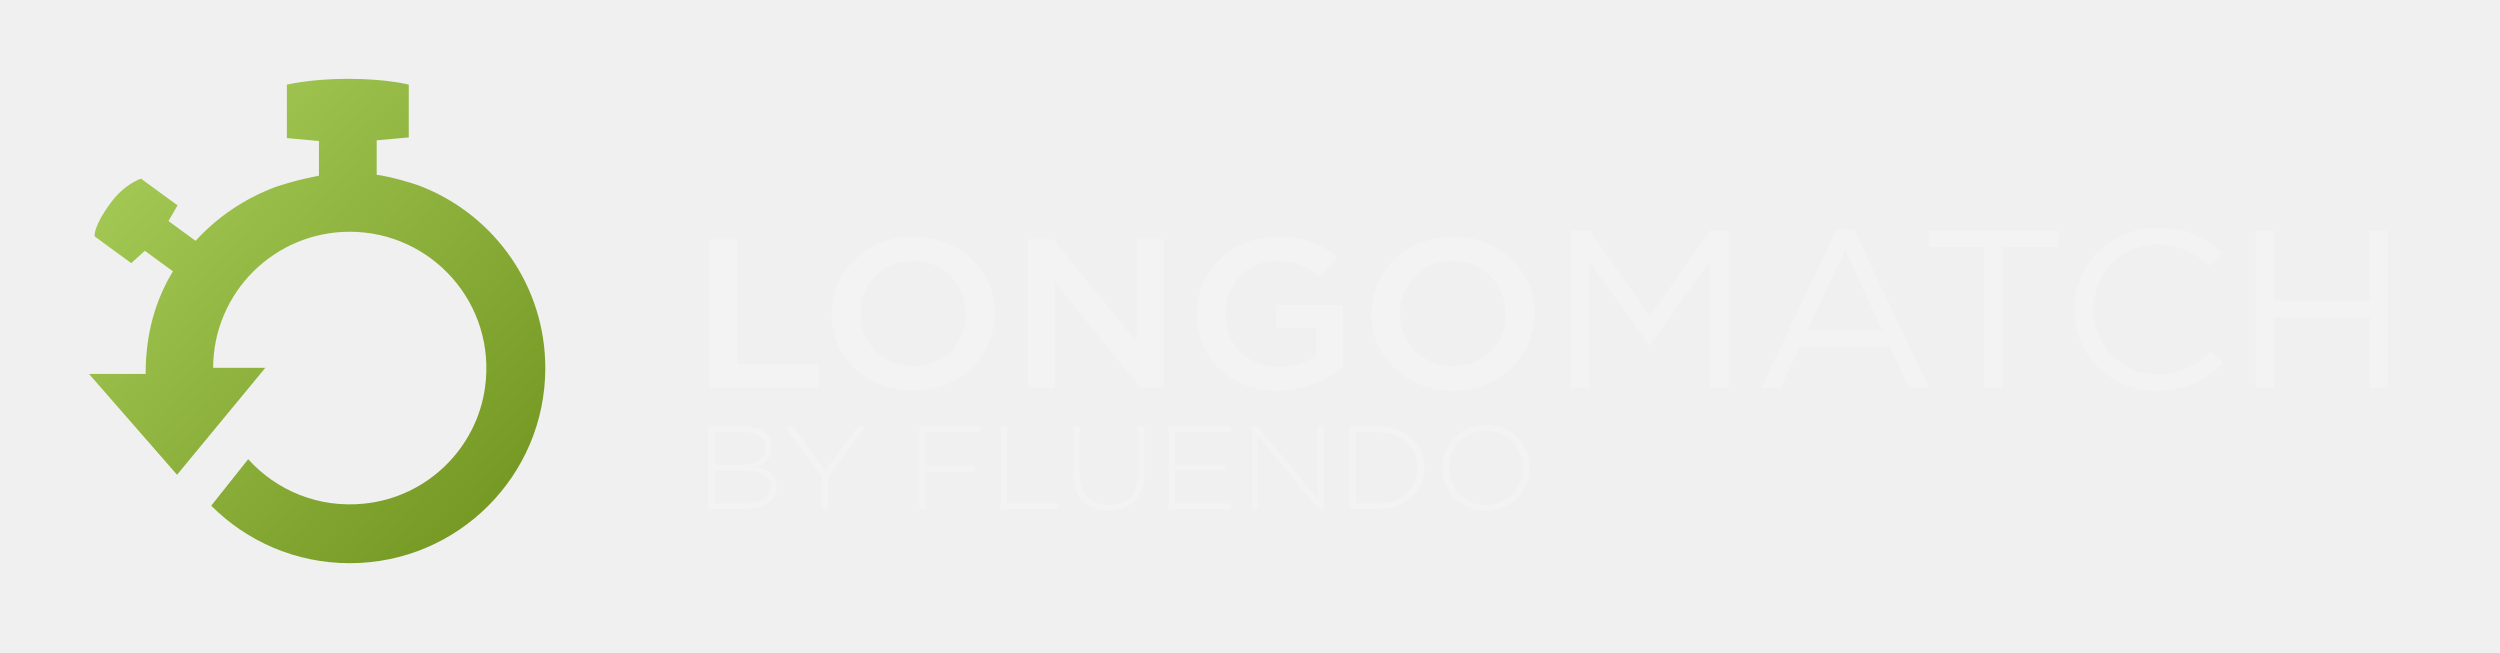
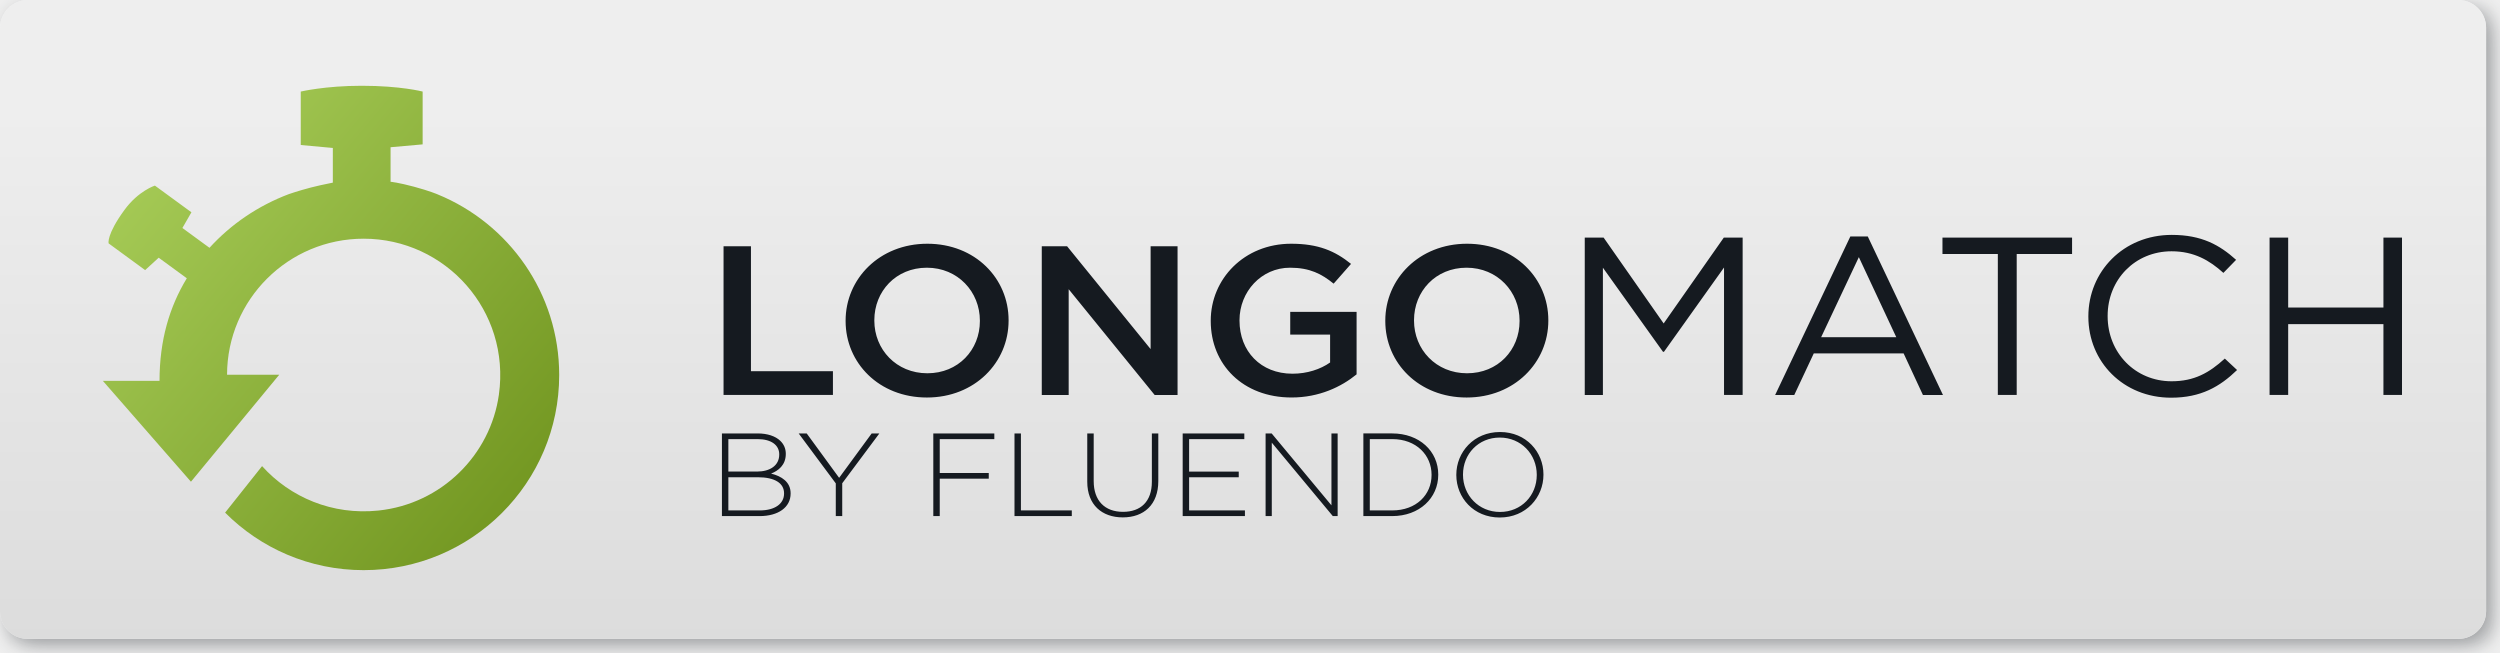
<svg xmlns="http://www.w3.org/2000/svg" xmlns:xlink="http://www.w3.org/1999/xlink" width="360px" height="94px" viewBox="0 0 360 94" version="1.1">
  <defs>
-     <polygon id="path-1" points="19.225 23.077 19.225 0.415 0.156 0.415 0.156 23.077" />
-     <linearGradient x1="0%" y1="0%" x2="100%" y2="100%" id="linearGradient-3">
+     <linearGradient x1="50%" y1="16.58%" x2="50%" y2="100%" id="linearGradient-1">
+       <stop stop-color="#EEEEEE" offset="0%" />
+       <stop stop-color="#DADADA" offset="100%" />
+     </linearGradient>
+     <rect id="path-2" x="0" y="0" width="358" height="92" rx="4" />
+     <filter x="-1.1%" y="-4.3%" width="102.8%" height="110.9%" filterUnits="objectBoundingBox" id="filter-3">
+       <feOffset dx="1" dy="1" in="SourceAlpha" result="shadowOffsetOuter1" />
+       <feGaussianBlur stdDeviation="1.5" in="shadowOffsetOuter1" result="shadowBlurOuter1" />
+       <feComposite in="shadowBlurOuter1" in2="SourceAlpha" operator="out" result="shadowBlurOuter1" />
+       <feColorMatrix values="0 0 0 0 0.082   0 0 0 0 0.102   0 0 0 0 0.125  0 0 0 0.4 0" type="matrix" in="shadowBlurOuter1" />
+     </filter>
+     <linearGradient x1="0%" y1="5.622%" x2="100%" y2="94.378%" id="linearGradient-4">
      <stop stop-color="#ABD05C" offset="0%" />
      <stop stop-color="#6E921C" offset="100%" />
    </linearGradient>
  </defs>
-   <g id="Symbols" stroke="none" stroke-width="1" fill="none" fill-rule="evenodd">
-     <g id="images/lm-logo-watermark">
-       <g id="Group-2" transform="translate(10, 10)">
-         <g id="lm-text" transform="translate(91.95736, 22.4)">
-           <polygon id="Fill-1" fill="#F3F3F3" points="0.234 2.067 0.234 23.474 15.985 23.474 15.985 20.05 4.181 20.05 4.181 2.067" />
-           <g id="Group-39" transform="translate(0, 0.397043)">
-             <path d="M37.145,12.438 L37.145,12.374 C37.145,8.215 33.969,4.753 29.512,4.753 C25.056,4.753 21.946,8.148 21.946,12.31 L21.946,12.371 C21.946,16.531 25.116,19.954 29.579,19.954 C34.028,19.96 37.145,16.594 37.145,12.438 M17.809,12.438 L17.809,12.374 C17.809,6.35 22.685,1.3 29.579,1.3 C36.466,1.3 41.28,6.287 41.28,12.312 L41.28,12.374 C41.28,18.405 36.412,23.445 29.518,23.445 C22.619,23.445 17.809,18.462 17.809,12.438" id="Fill-2" fill="#F3F3F3" />
-             <polygon id="Fill-4" fill="#F3F3F3" points="46.058 1.67 49.708 1.67 61.732 16.472 61.732 1.67 65.611 1.67 65.611 23.08 62.313 23.08 49.932 7.849 49.932 23.08 46.058 23.08" />
-             <path d="M70.39,12.438 L70.39,12.374 C70.39,6.379 75.196,1.3 81.968,1.3 C85.88,1.3 88.28,2.341 90.59,4.204 L88.086,7.05 C86.36,5.644 84.655,4.753 81.806,4.753 C77.672,4.753 74.531,8.213 74.531,12.31 L74.531,12.371 C74.531,16.775 77.574,20.017 82.157,20.017 C84.279,20.017 86.195,19.376 87.577,18.401 L87.577,14.39 L81.836,14.39 L81.836,11.116 L91.392,11.116 L91.392,20.11 C89.179,21.915 86.001,23.442 82.03,23.442 C75.002,23.445 70.39,18.676 70.39,12.438" id="Fill-6" fill="#F3F3F3" />
-             <path d="M114.861,12.438 L114.861,12.374 C114.861,8.215 111.685,4.753 107.227,4.753 C102.772,4.753 99.66,8.148 99.66,12.31 L99.66,12.371 C99.66,16.531 102.831,19.954 107.294,19.954 C111.751,19.96 114.861,16.594 114.861,12.438 M95.526,12.438 L95.526,12.374 C95.526,6.35 100.401,1.3 107.294,1.3 C114.189,1.3 119.003,6.287 119.003,12.312 L119.003,12.374 C119.003,18.405 114.122,23.445 107.234,23.445 C100.335,23.445 95.526,18.462 95.526,12.438" id="Fill-8" fill="#F3F3F3" />
-             <polygon id="Fill-10" fill="#F3F3F3" points="124.247 0.415 126.962 0.415 135.609 12.781 144.272 0.415 146.982 0.415 146.982 23.077 144.303 23.077 144.303 4.722 135.65 16.866 135.517 16.866 126.86 4.753 126.86 23.081 124.247 23.081" />
-             <path d="M169.108,14.759 L163.716,3.232 L158.285,14.759 L169.108,14.759 Z M162.493,0.252 L165.002,0.252 L175.83,23.081 L172.944,23.081 L170.162,17.088 L157.228,17.088 L154.416,23.081 L151.663,23.081 L162.493,0.252 Z" id="Fill-12" fill="#F3F3F3" />
-             <polygon id="Fill-14" fill="#F3F3F3" points="183.73 2.775 175.758 2.775 175.758 0.416 194.42 0.416 194.42 2.775 186.448 2.775 186.448 23.077 183.73 23.077" />
-             <path d="M196.766,11.81 L196.766,11.75 C196.766,5.338 201.787,0.027 208.778,0.027 C213.087,0.027 215.665,1.483 218.042,3.62 L216.21,5.499 C214.209,3.684 211.967,2.388 208.747,2.388 C203.483,2.388 199.542,6.471 199.542,11.683 L199.542,11.75 C199.542,16.998 203.514,21.106 208.747,21.106 C212.003,21.106 214.142,19.908 216.416,17.838 L218.181,19.486 C215.701,21.883 212.985,23.471 208.679,23.471 C201.822,23.471 196.766,18.321 196.766,11.81" id="Fill-16" fill="#F3F3F3" />
-             <g id="Group-20" transform="translate(222.7047, 0)">
-               <mask id="mask-2" fill="white">
-                 <use xlink:href="#path-1" />
-               </mask>
-               <g id="Clip-19" />
-               <polygon id="Fill-18" fill="#F3F3F3" mask="url(#mask-2)" points="0.156 0.415 2.836 0.415 2.836 10.485 16.552 10.485 16.552 0.415 19.226 0.415 19.226 23.077 16.552 23.077 16.552 12.881 2.836 12.881 2.836 23.077 0.156 23.077" />
-             </g>
-             <path d="M5.151,34.925 L0.926,34.925 L0.926,39.704 L5.454,39.704 C7.593,39.704 8.947,38.768 8.947,37.273 L8.947,37.239 C8.947,35.776 7.611,34.925 5.151,34.925 L5.151,34.925 Z M8.252,31.626 C8.252,30.317 7.129,29.434 5.133,29.434 L0.926,29.434 L0.926,34.108 L5.045,34.108 C6.915,34.108 8.252,33.243 8.252,31.66 L8.252,31.626 Z M0,28.618 L5.151,28.618 C6.559,28.618 7.699,29.008 8.395,29.672 C8.912,30.164 9.196,30.794 9.196,31.542 L9.196,31.577 C9.196,33.191 8.092,34.008 7.076,34.398 C8.574,34.772 9.892,35.589 9.892,37.239 L9.892,37.273 C9.892,39.261 8.11,40.52 5.418,40.52 L0,40.52 L0,28.618 Z" id="Fill-21" fill="#F3F3F3" />
-             <polygon id="Fill-23" fill="#F3F3F3" points="16.396 35.81 11.05 28.618 12.208 28.618 16.877 35.011 21.565 28.618 22.671 28.618 17.323 35.792 17.323 40.52 16.396 40.52" />
-             <polygon id="Fill-25" fill="#F3F3F3" points="30.438 28.618 39.225 28.618 39.225 29.434 31.366 29.434 31.366 34.314 38.424 34.314 38.424 35.131 31.366 35.131 31.366 40.52 30.438 40.52" />
-             <polygon id="Fill-27" fill="#F3F3F3" points="42.13 28.618 43.055 28.618 43.055 39.704 50.382 39.704 50.382 40.52 42.13 40.52" />
-             <path d="M52.608,35.572 L52.608,28.618 L53.535,28.618 L53.535,35.486 C53.535,38.292 55.121,39.907 57.759,39.907 C60.29,39.907 61.911,38.444 61.911,35.572 L61.911,28.618 L62.838,28.618 L62.838,35.469 C62.838,38.888 60.753,40.706 57.723,40.706 C54.728,40.706 52.608,38.905 52.608,35.572" id="Fill-29" fill="#F3F3F3" />
-             <polygon id="Fill-31" fill="#F3F3F3" points="66.349 28.618 75.225 28.618 75.225 29.434 67.274 29.434 67.274 34.109 74.421 34.109 74.421 34.925 67.274 34.925 67.274 39.704 75.313 39.704 75.313 40.52 66.349 40.52" />
-             <polygon id="Fill-33" fill="#F3F3F3" points="78.288 28.618 79.162 28.618 87.771 38.971 87.771 28.618 88.663 28.618 88.663 40.52 87.966 40.52 79.18 29.944 79.18 40.52 78.288 40.52" />
-             <path d="M93.293,29.434 L93.293,39.704 L96.52,39.704 C99.996,39.704 102.188,37.442 102.188,34.603 L102.188,34.569 C102.188,31.746 99.996,29.434 96.52,29.434 L93.293,29.434 Z M92.368,28.617 L96.52,28.617 C100.441,28.617 103.15,31.184 103.15,34.535 L103.15,34.569 C103.15,37.918 100.441,40.52 96.52,40.52 L92.368,40.52 L92.368,28.617 Z" id="Fill-35" fill="#F3F3F3" />
-             <path d="M117.336,34.603 L117.336,34.569 C117.336,31.626 115.091,29.212 112.007,29.212 C108.925,29.212 106.713,31.593 106.713,34.535 L106.713,34.569 C106.713,37.51 108.959,39.925 112.043,39.925 C115.127,39.925 117.336,37.544 117.336,34.603 M105.752,34.603 L105.752,34.569 C105.752,31.321 108.264,28.413 112.043,28.413 C115.821,28.413 118.3,31.287 118.3,34.535 L118.3,34.569 C118.3,37.817 115.785,40.724 112.007,40.724 C108.228,40.724 105.752,37.851 105.752,34.603" id="Fill-37" fill="#F3F3F3" />
-           </g>
-         </g>
-         <g id="icon/logo/green/lm-any" fill="url(#linearGradient-3)">
-           <path d="M35.928,15.273 L35.928,10.305 L31.309,9.883 L31.309,2.185 C31.309,2.185 34.821,1.35 40.086,1.35 C45.702,1.35 48.861,2.185 48.861,2.185 L48.861,9.789 L44.242,10.202 L44.242,15.175 C44.334,15.186 45.355,15.28 47.612,15.885 C49.871,16.492 51.005,16.986 51.005,16.986 C61.278,21.177 68.522,31.243 68.524,43 C68.524,58.519 55.918,71.1 40.366,71.1 C32.568,71.1 25.513,67.936 20.415,62.82 L25.738,56.121 C29.775,60.6 35.844,63.218 42.5,62.518 C51.593,61.56 58.629,54.49 59.84,45.831 C61.531,33.731 52.158,23.372 40.363,23.372 C29.511,23.372 20.716,32.142 20.695,42.963 L28.208,42.963 L15.496,58.366 L2.812,43.845 L10.971,43.845 C10.977,37.963 12.407,33.186 14.9,29.07 L10.852,26.11 L8.899,27.894 L3.639,24.046 C3.639,24.046 3.309,22.805 5.93,19.22 C7.929,16.483 10.304,15.726 10.304,15.726 L15.566,19.572 L14.264,21.831 L18.165,24.684 C21.248,21.295 25.163,18.622 29.608,16.947 C29.607,16.949 30.919,16.486 32.778,16 C34.637,15.519 36.203,15.284 35.928,15.273 Z" id="icon-any" />
-         </g>
+   <g id="SpecialExports" stroke="none" stroke-width="1" fill="none" fill-rule="evenodd">
+     <g id="embedded/logo-watermark">
+       <g id="Bg">
+         <use fill="black" fill-opacity="1" filter="url(#filter-3)" xlink:href="#path-2" />
+         <use fill-opacity="0.9" fill="url(#linearGradient-1)" fill-rule="evenodd" xlink:href="#path-2" />
+       </g>
+       <g id="Logo" transform="translate(14, 12)" fill-rule="nonzero">
+         <path d="M95.109,56.722 L90.883,56.722 L90.883,61.501 L95.412,61.501 C97.55,61.501 98.905,60.565 98.905,59.07 L98.905,59.036 C98.905,57.573 97.569,56.722 95.109,56.722 Z M98.21,53.423 C98.21,52.114 97.087,51.231 95.09,51.231 L90.883,51.231 L90.883,55.905 L95.002,55.905 C96.873,55.905 98.21,55.04 98.21,53.457 L98.21,53.423 Z M89.958,50.415 L95.109,50.415 C96.516,50.415 97.657,50.805 98.352,51.469 C98.869,51.961 99.154,52.591 99.154,53.339 L99.154,53.374 C99.154,54.988 98.049,55.805 97.033,56.195 C98.531,56.57 99.85,57.386 99.85,59.036 L99.85,59.07 C99.85,61.058 98.067,62.318 95.376,62.318 L89.958,62.318 L89.958,50.415 Z M106.353,57.607 L101.007,50.415 L102.165,50.415 L106.834,56.808 L111.522,50.415 L112.628,50.415 L107.281,57.589 L107.281,62.317 L106.353,62.317 L106.353,57.607 Z M120.396,50.415 L129.183,50.415 L129.183,51.231 L121.323,51.231 L121.323,56.111 L128.381,56.111 L128.381,56.928 L121.323,56.928 L121.323,62.317 L120.396,62.317 L120.396,50.415 Z M132.087,50.415 L133.013,50.415 L133.013,61.501 L140.339,61.501 L140.339,62.317 L132.087,62.317 L132.087,50.415 Z M142.565,57.369 L142.565,50.415 L143.492,50.415 L143.492,57.283 C143.492,60.089 145.078,61.705 147.717,61.705 C150.248,61.705 151.868,60.241 151.868,57.369 L151.868,50.415 L152.796,50.415 L152.796,57.266 C152.796,60.685 150.71,62.504 147.681,62.504 C144.685,62.504 142.565,60.702 142.565,57.369 Z M156.306,50.415 L165.182,50.415 L165.182,51.231 L157.232,51.231 L157.232,55.906 L164.379,55.906 L164.379,56.722 L157.232,56.722 L157.232,61.501 L165.27,61.501 L165.27,62.317 L156.306,62.317 L156.306,50.415 Z M168.246,50.415 L169.119,50.415 L177.728,60.768 L177.728,50.415 L178.62,50.415 L178.62,62.317 L177.924,62.317 L169.137,51.741 L169.137,62.317 L168.246,62.317 L168.246,50.415 Z M182.325,50.414 L186.478,50.414 C190.398,50.414 193.108,52.981 193.108,56.332 L193.108,56.366 C193.108,59.715 190.398,62.317 186.478,62.317 L182.325,62.317 L182.325,50.414 Z M183.251,51.231 L183.251,61.501 L186.478,61.501 C189.953,61.501 192.145,59.239 192.145,56.4 L192.145,56.366 C192.145,53.543 189.953,51.231 186.478,51.231 L183.251,51.231 Z M195.709,56.4 L195.709,56.366 C195.709,53.118 198.222,50.21 202,50.21 C205.778,50.21 208.257,53.084 208.257,56.332 L208.257,56.366 C208.257,59.614 205.743,62.521 201.965,62.521 C198.186,62.521 195.709,59.648 195.709,56.4 Z M207.294,56.4 L207.294,56.366 C207.294,53.423 205.048,51.009 201.965,51.009 C198.882,51.009 196.671,53.39 196.671,56.332 L196.671,56.366 C196.671,59.307 198.916,61.722 202,61.722 C205.084,61.722 207.294,59.341 207.294,56.4 Z" id="Combined-Shape" fill="#151A20" />
+         <path d="M90.191,23.467 L94.138,23.467 L94.138,41.45 L105.942,41.45 L105.942,44.874 L90.191,44.874 L90.191,23.467 Z M107.767,34.235 L107.767,34.171 C107.767,28.147 112.642,23.097 119.537,23.097 C126.423,23.097 131.237,28.084 131.237,34.109 L131.237,34.171 C131.237,40.202 126.369,45.242 119.475,45.242 C112.576,45.242 107.767,40.259 107.767,34.235 Z M127.103,34.235 L127.103,34.171 C127.103,30.012 123.926,26.55 119.47,26.55 C115.013,26.55 111.903,29.945 111.903,34.108 L111.903,34.168 C111.903,38.328 115.074,41.751 119.537,41.751 C123.985,41.757 127.103,38.391 127.103,34.235 Z M136.015,23.467 L139.665,23.467 L151.689,38.269 L151.689,23.467 L155.568,23.467 L155.568,44.877 L152.271,44.877 L139.889,29.646 L139.889,44.877 L136.015,44.877 L136.015,23.467 Z M160.347,34.235 L160.347,34.171 C160.347,28.176 165.153,23.097 171.926,23.097 C175.838,23.097 178.237,24.138 180.548,26.001 L178.044,28.847 C176.317,27.441 174.613,26.55 171.763,26.55 C167.629,26.55 164.488,30.01 164.488,34.108 L164.488,34.168 C164.488,38.572 167.532,41.814 172.114,41.814 C174.236,41.814 176.152,41.173 177.535,40.198 L177.535,36.187 L171.794,36.187 L171.794,32.913 L181.349,32.913 L181.349,41.907 C179.136,43.712 175.958,45.239 171.987,45.239 C164.96,45.242 160.347,40.473 160.347,34.235 Z M185.483,34.235 L185.483,34.171 C185.483,28.147 190.359,23.097 197.252,23.097 C204.146,23.097 208.96,28.084 208.96,34.109 L208.96,34.171 C208.96,40.202 204.079,45.242 197.192,45.242 C190.293,45.242 185.483,40.259 185.483,34.235 Z M204.818,34.235 L204.818,34.171 C204.818,30.012 201.642,26.55 197.184,26.55 C192.73,26.55 189.618,29.945 189.618,34.108 L189.618,34.168 C189.618,38.328 192.789,41.751 197.252,41.751 C201.708,41.757 204.818,38.391 204.818,34.235 Z M214.204,22.212 L216.92,22.212 L225.566,34.578 L234.23,22.212 L236.94,22.212 L236.94,44.874 L234.26,44.874 L234.26,26.519 L225.608,38.663 L225.475,38.663 L216.818,26.55 L216.818,44.878 L214.204,44.878 L214.204,22.212 Z M252.45,22.049 L254.959,22.049 L265.787,44.878 L262.902,44.878 L260.119,38.885 L247.186,38.885 L244.374,44.878 L241.621,44.878 L252.45,22.049 Z M259.065,36.557 L253.674,25.029 L248.243,36.557 L259.065,36.557 Z M273.688,24.572 L265.715,24.572 L265.715,22.213 L284.378,22.213 L284.378,24.572 L276.405,24.572 L276.405,44.874 L273.688,44.874 L273.688,24.572 Z M286.724,33.607 L286.724,33.547 C286.724,27.135 291.744,21.824 298.735,21.824 C303.045,21.824 305.622,23.28 307.999,25.417 L306.168,27.296 C304.166,25.481 301.924,24.185 298.705,24.185 C293.44,24.185 289.5,28.268 289.5,33.48 L289.5,33.547 C289.5,38.795 293.471,42.903 298.705,42.903 C301.96,42.903 304.1,41.705 306.373,39.635 L308.138,41.283 C305.658,43.68 302.943,45.268 298.637,45.268 C291.78,45.268 286.724,40.118 286.724,33.607 Z M312.818,22.212 L315.498,22.212 L315.498,32.282 L329.214,32.282 L329.214,22.212 L331.888,22.212 L331.888,44.874 L329.214,44.874 L329.214,34.678 L315.498,34.678 L315.498,44.874 L312.818,44.874 L312.818,22.212 Z" id="Combined-Shape" fill="#151A20" />
+         <path d="M33.928,14.273 L33.928,9.305 L29.309,8.883 L29.309,1.185 C29.309,1.185 32.821,0.35 38.086,0.35 C43.702,0.35 46.861,1.185 46.861,1.185 L46.861,8.789 L42.242,9.202 L42.242,14.175 C42.334,14.186 43.355,14.28 45.612,14.885 C47.871,15.492 49.005,15.986 49.005,15.986 C59.278,20.177 66.522,30.243 66.524,42 C66.524,57.519 53.918,70.1 38.366,70.1 C30.568,70.1 23.513,66.936 18.415,61.82 L23.738,55.121 C27.775,59.6 33.844,62.218 40.5,61.518 C49.593,60.56 56.629,53.49 57.84,44.831 C59.531,32.731 50.158,22.372 38.363,22.372 C27.511,22.372 18.716,31.142 18.695,41.963 L26.208,41.963 L13.496,57.366 L0.812,42.845 L8.971,42.845 C8.977,36.963 10.407,32.186 12.9,28.07 L8.852,25.11 L6.899,26.894 L1.639,23.046 C1.639,23.046 1.309,21.805 3.93,18.22 C5.929,15.483 8.304,14.726 8.304,14.726 L13.566,18.572 L12.264,20.831 L16.165,23.684 C19.248,20.295 23.163,17.622 27.608,15.947 C27.607,15.949 28.919,15.486 30.778,15 C32.637,14.519 34.203,14.284 33.928,14.273 Z" id="icon-any" fill="url(#linearGradient-4)" />
      </g>
    </g>
  </g>
</svg>
